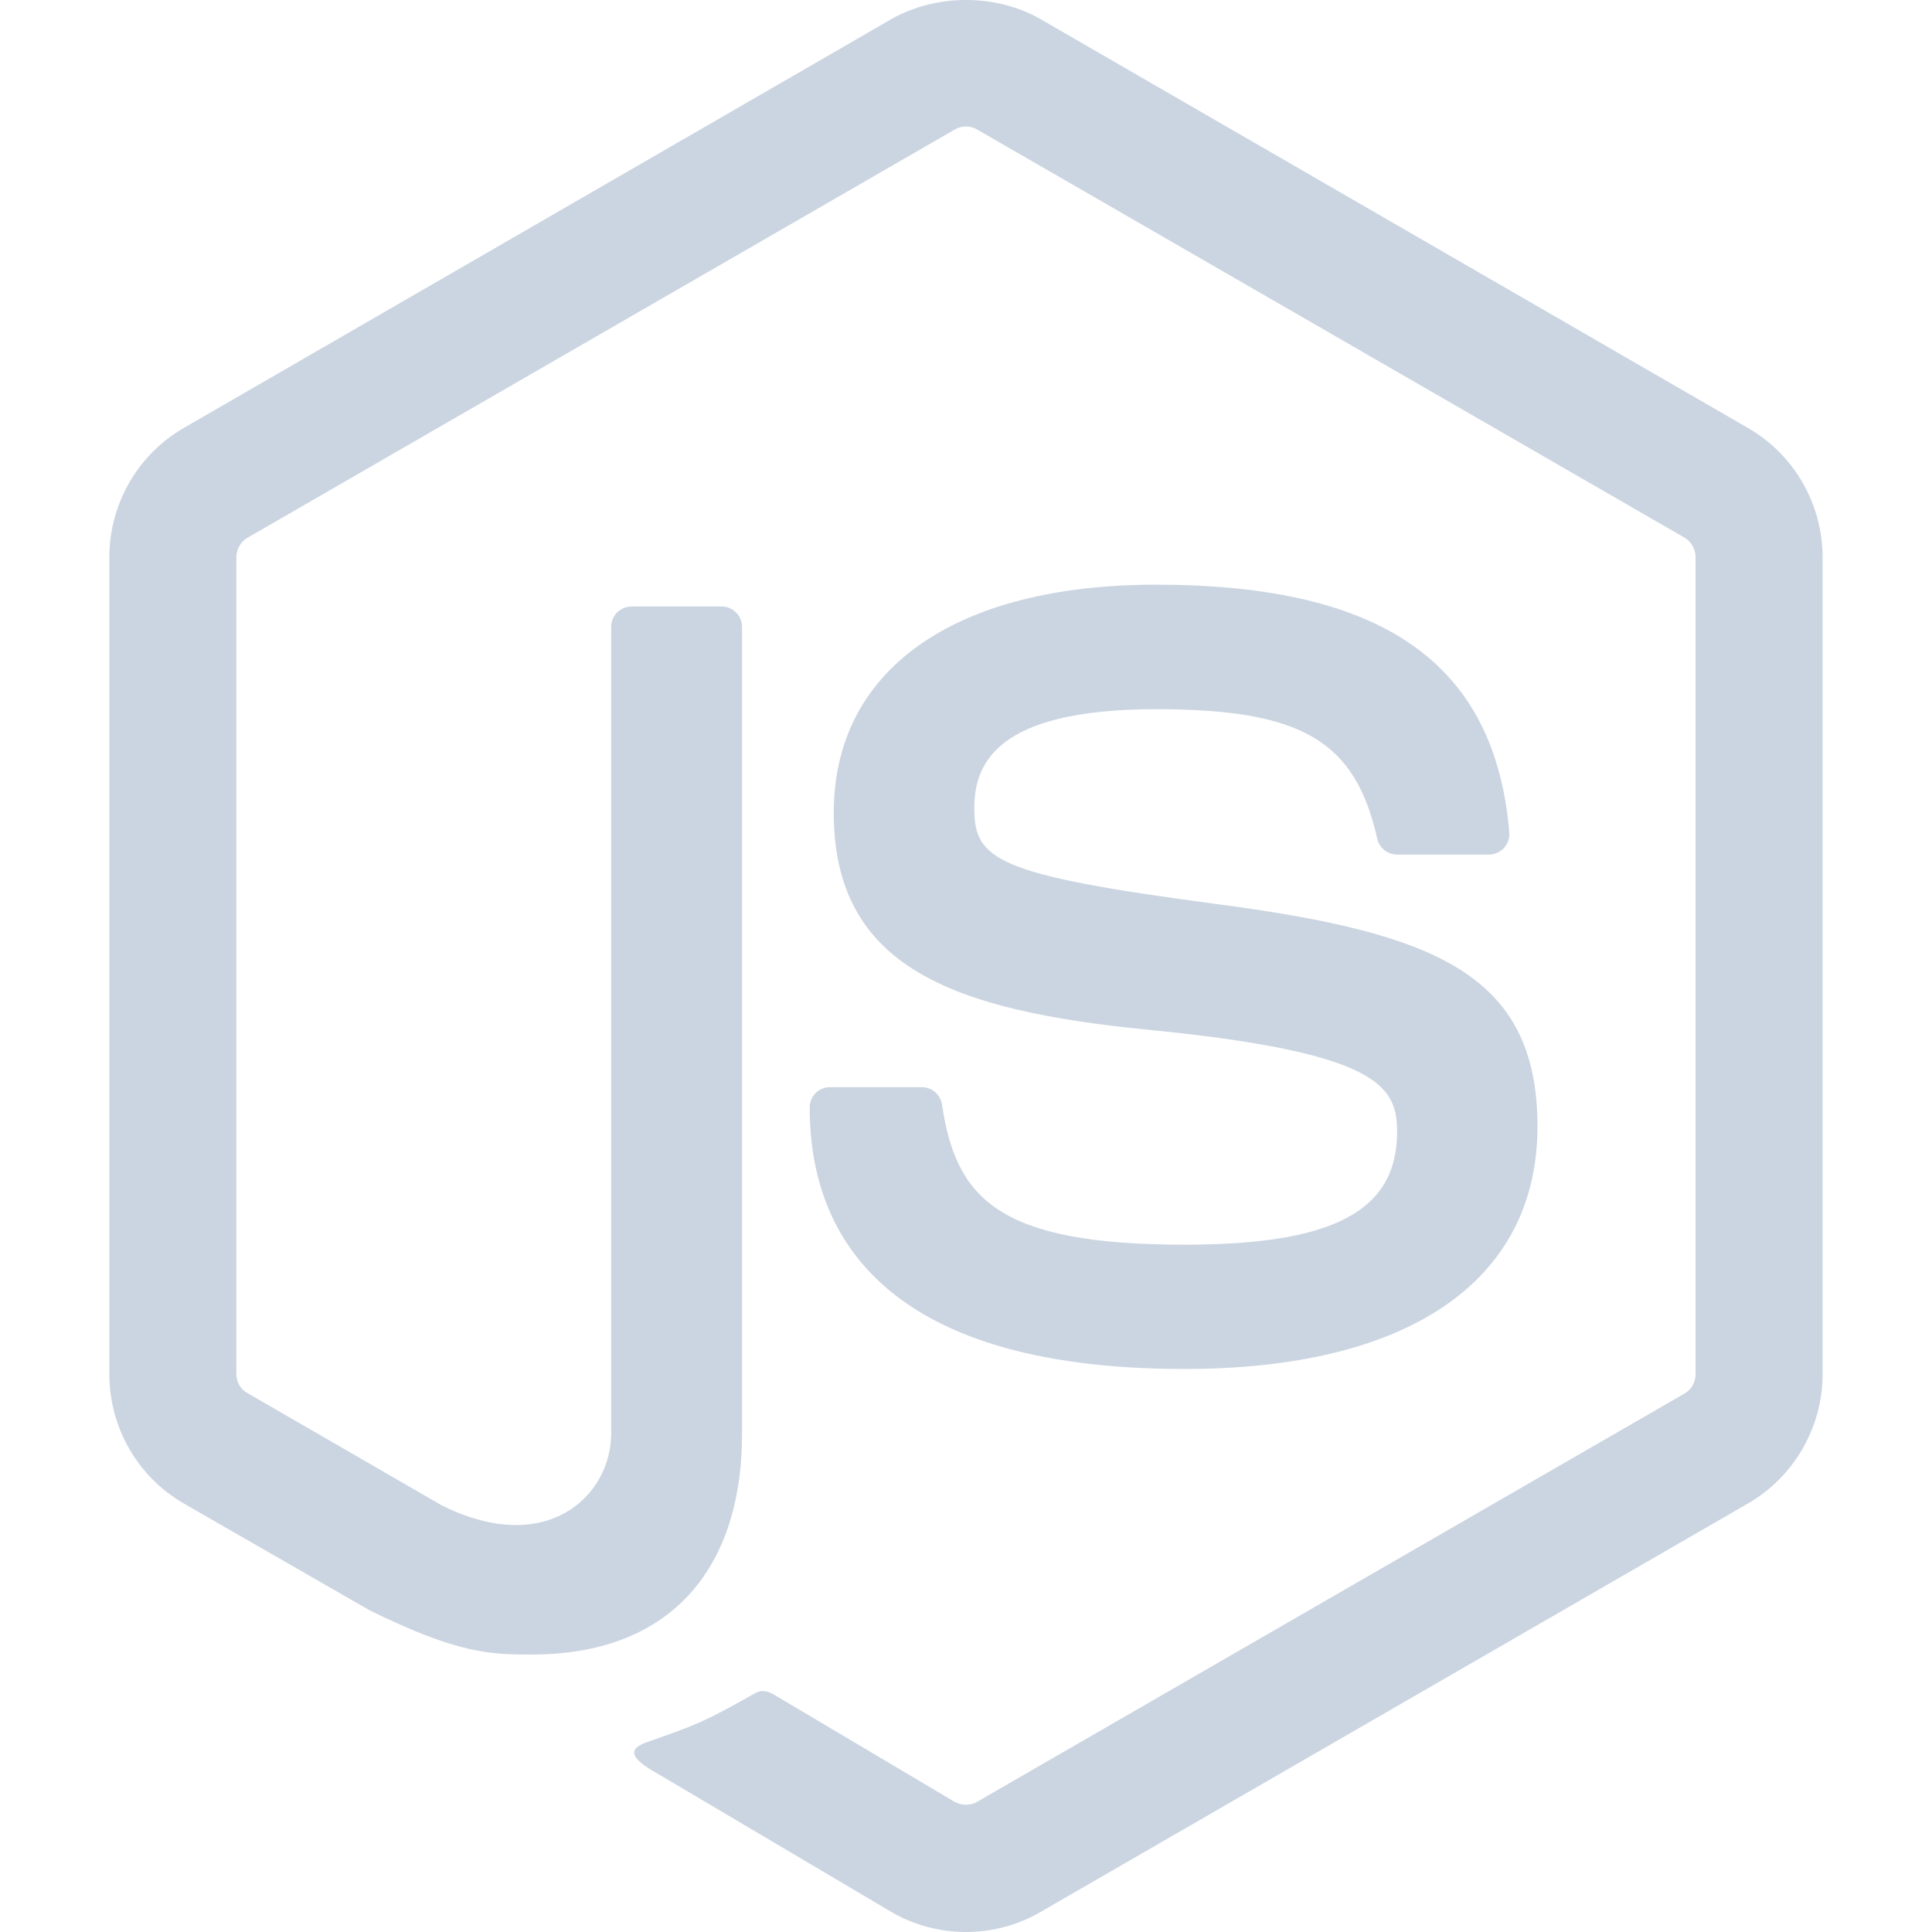
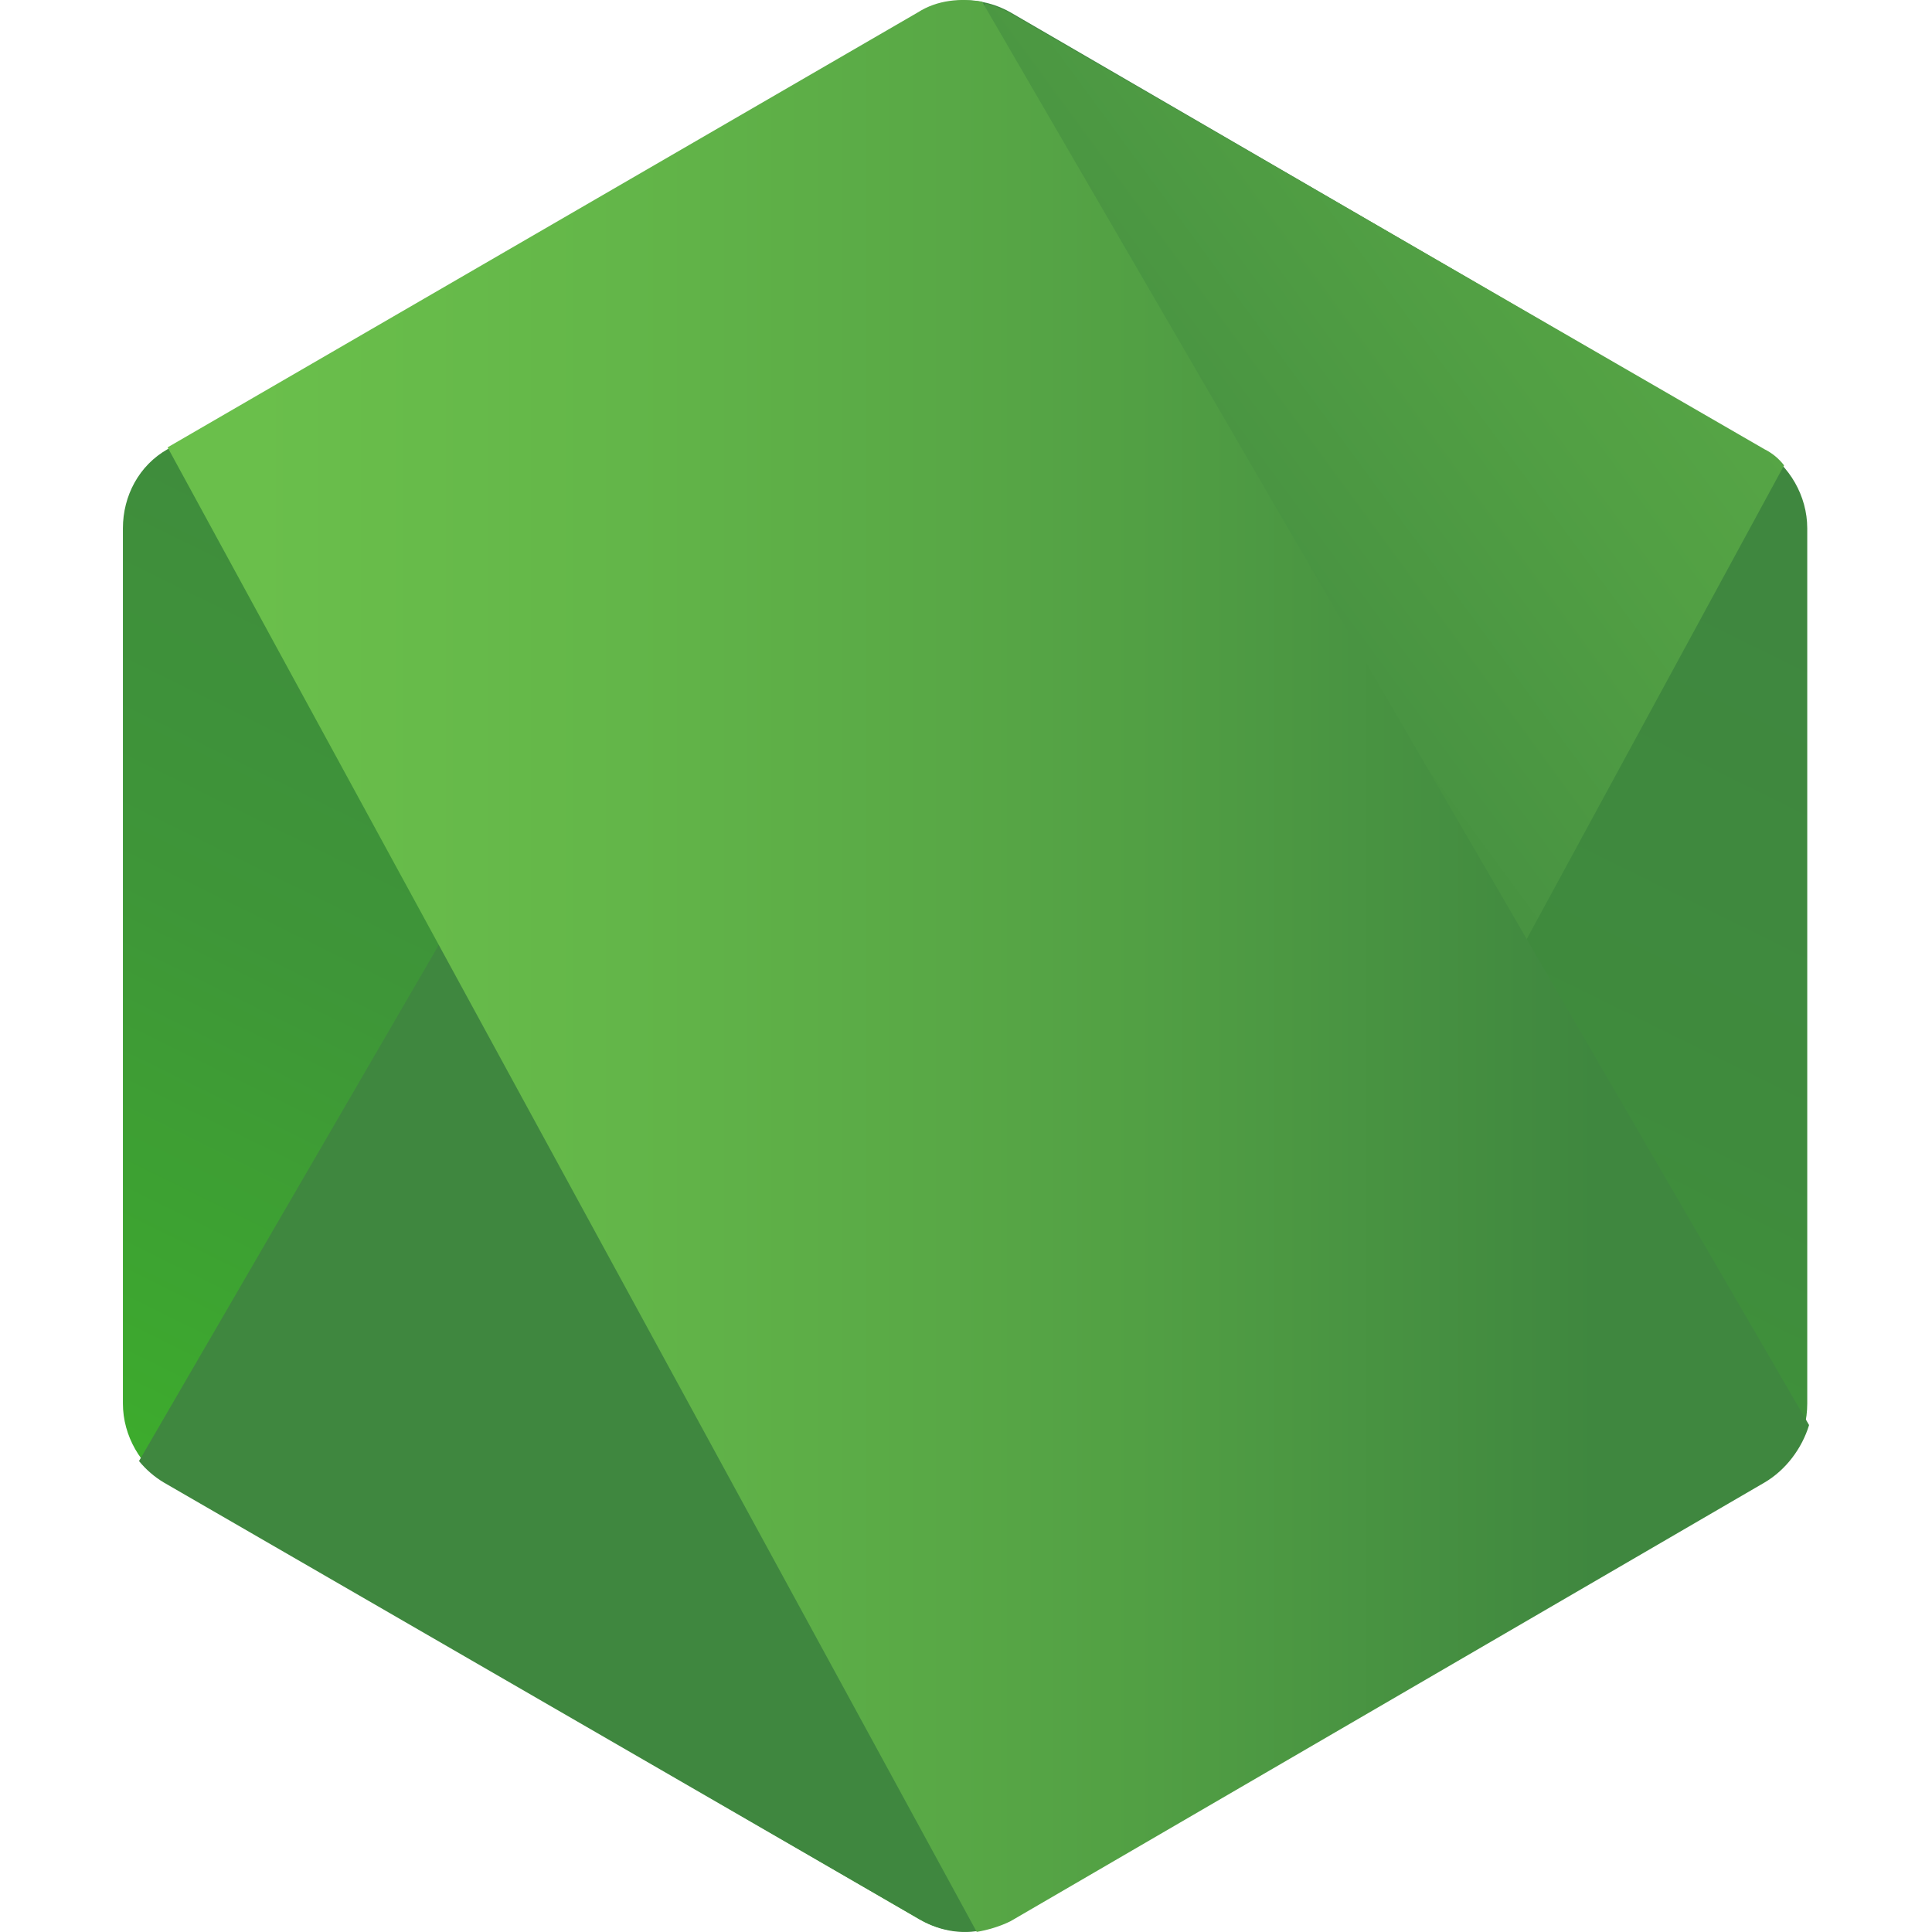
- <svg xmlns="http://www.w3.org/2000/svg" fill="#cbd5e1" role="img" viewBox="0 0 24 24">
-   <path d="M11.998,24c-0.321,0-0.641-0.084-0.922-0.247l-2.936-1.737c-0.438-0.245-0.224-0.332-0.08-0.383 c0.585-0.203,0.703-0.25,1.328-0.604c0.065-0.037,0.151-0.023,0.218,0.017l2.256,1.339c0.082,0.045,0.197,0.045,0.272,0l8.795-5.076 c0.082-0.047,0.134-0.141,0.134-0.238V6.921c0-0.099-0.053-0.192-0.137-0.242l-8.791-5.072c-0.081-0.047-0.189-0.047-0.271,0 L3.075,6.68C2.99,6.729,2.936,6.825,2.936,6.921v10.15c0,0.097,0.054,0.189,0.139,0.235l2.409,1.392 c1.307,0.654,2.108-0.116,2.108-0.89V7.787c0-0.142,0.114-0.253,0.256-0.253h1.115c0.139,0,0.255,0.112,0.255,0.253v10.021 c0,1.745-0.95,2.745-2.604,2.745c-0.508,0-0.909,0-2.026-0.551L2.28,18.675c-0.57-0.329-0.922-0.945-0.922-1.604V6.921 c0-0.659,0.353-1.275,0.922-1.603l8.795-5.082c0.557-0.315,1.296-0.315,1.848,0l8.794,5.082c0.57,0.329,0.924,0.944,0.924,1.603 v10.15c0,0.659-0.354,1.273-0.924,1.604l-8.794,5.078C12.643,23.916,12.324,24,11.998,24z M19.099,13.993 c0-1.9-1.284-2.406-3.987-2.763c-2.731-0.361-3.009-0.548-3.009-1.187c0-0.528,0.235-1.233,2.258-1.233 c1.807,0,2.473,0.389,2.747,1.607c0.024,0.115,0.129,0.199,0.247,0.199h1.141c0.071,0,0.138-0.031,0.186-0.081 c0.048-0.054,0.074-0.123,0.067-0.196c-0.177-2.098-1.571-3.076-4.388-3.076c-2.508,0-4.004,1.058-4.004,2.833 c0,1.925,1.488,2.457,3.895,2.695c2.88,0.282,3.103,0.703,3.103,1.269c0,0.983-0.789,1.402-2.642,1.402 c-2.327,0-2.839-0.584-3.011-1.742c-0.02-0.124-0.126-0.215-0.253-0.215h-1.137c-0.141,0-0.254,0.112-0.254,0.253 c0,1.482,0.806,3.248,4.655,3.248C17.501,17.007,19.099,15.91,19.099,13.993z" />
+ <svg xmlns="http://www.w3.org/2000/svg" viewBox="0 0 128 128">
+   <path fill="url(#a)" d="M66.958.825a6.07 6.07 0 0 0-6.035 0L11.103 29.76c-1.895 1.072-2.96 3.095-2.96 5.24v57.988c0 2.143 1.183 4.167 2.958 5.24l49.82 28.934a6.07 6.07 0 0 0 6.036 0l49.82-28.935c1.894-1.072 2.958-3.096 2.958-5.24V35c0-2.144-1.183-4.167-2.958-5.24z" />
+   <path fill="url(#b)" d="M116.897 29.76 66.841.825A8.161 8.161 0 0 0 65.302.23L9.21 96.798a6.251 6.251 0 0 0 1.657 1.43l50.057 28.934c1.42.833 3.076 1.072 4.615.595l52.66-96.925a3.702 3.702 0 0 0-1.302-1.072z" />
+   <path fill="url(#c)" d="M116.898 98.225c1.42-.833 2.485-2.262 2.958-3.81L65.066.108c-1.42-.238-2.959-.119-4.26.715L11.104 29.639l53.606 98.355c.71-.12 1.54-.358 2.25-.715z" />
+   <defs>
+     <linearGradient id="a" x1="34.513" x2="27.157" y1="15.535" y2="30.448" gradientTransform="translate(-129.242 -73.715) scale(6.18523)" gradientUnits="userSpaceOnUse">
+       <stop stop-color="#3F873F" />
+       <stop offset=".33" stop-color="#3F8B3D" />
+       <stop offset=".637" stop-color="#3E9638" />
+       <stop offset=".934" stop-color="#3DA92E" />
+       <stop offset="1" stop-color="#3DAE2B" />
+     </linearGradient>
+     <linearGradient id="b" x1="30.009" x2="50.533" y1="23.359" y2="8.288" gradientTransform="translate(-129.242 -73.715) scale(6.18523)" gradientUnits="userSpaceOnUse">
+       <stop offset=".138" stop-color="#3F873F" />
+       <stop offset=".402" stop-color="#52A044" />
+       <stop offset=".713" stop-color="#64B749" />
+       <stop offset=".908" stop-color="#6ABF4B" />
+     </linearGradient>
+     <linearGradient id="c" x1="21.917" x2="40.555" y1="22.261" y2="22.261" gradientTransform="translate(-129.242 -73.715) scale(6.18523)" gradientUnits="userSpaceOnUse">
+       <stop offset=".092" stop-color="#6ABF4B" />
+       <stop offset=".287" stop-color="#64B749" />
+       <stop offset=".598" stop-color="#52A044" />
+       <stop offset=".862" stop-color="#3F873F" />
+     </linearGradient>
+   </defs>
</svg>
